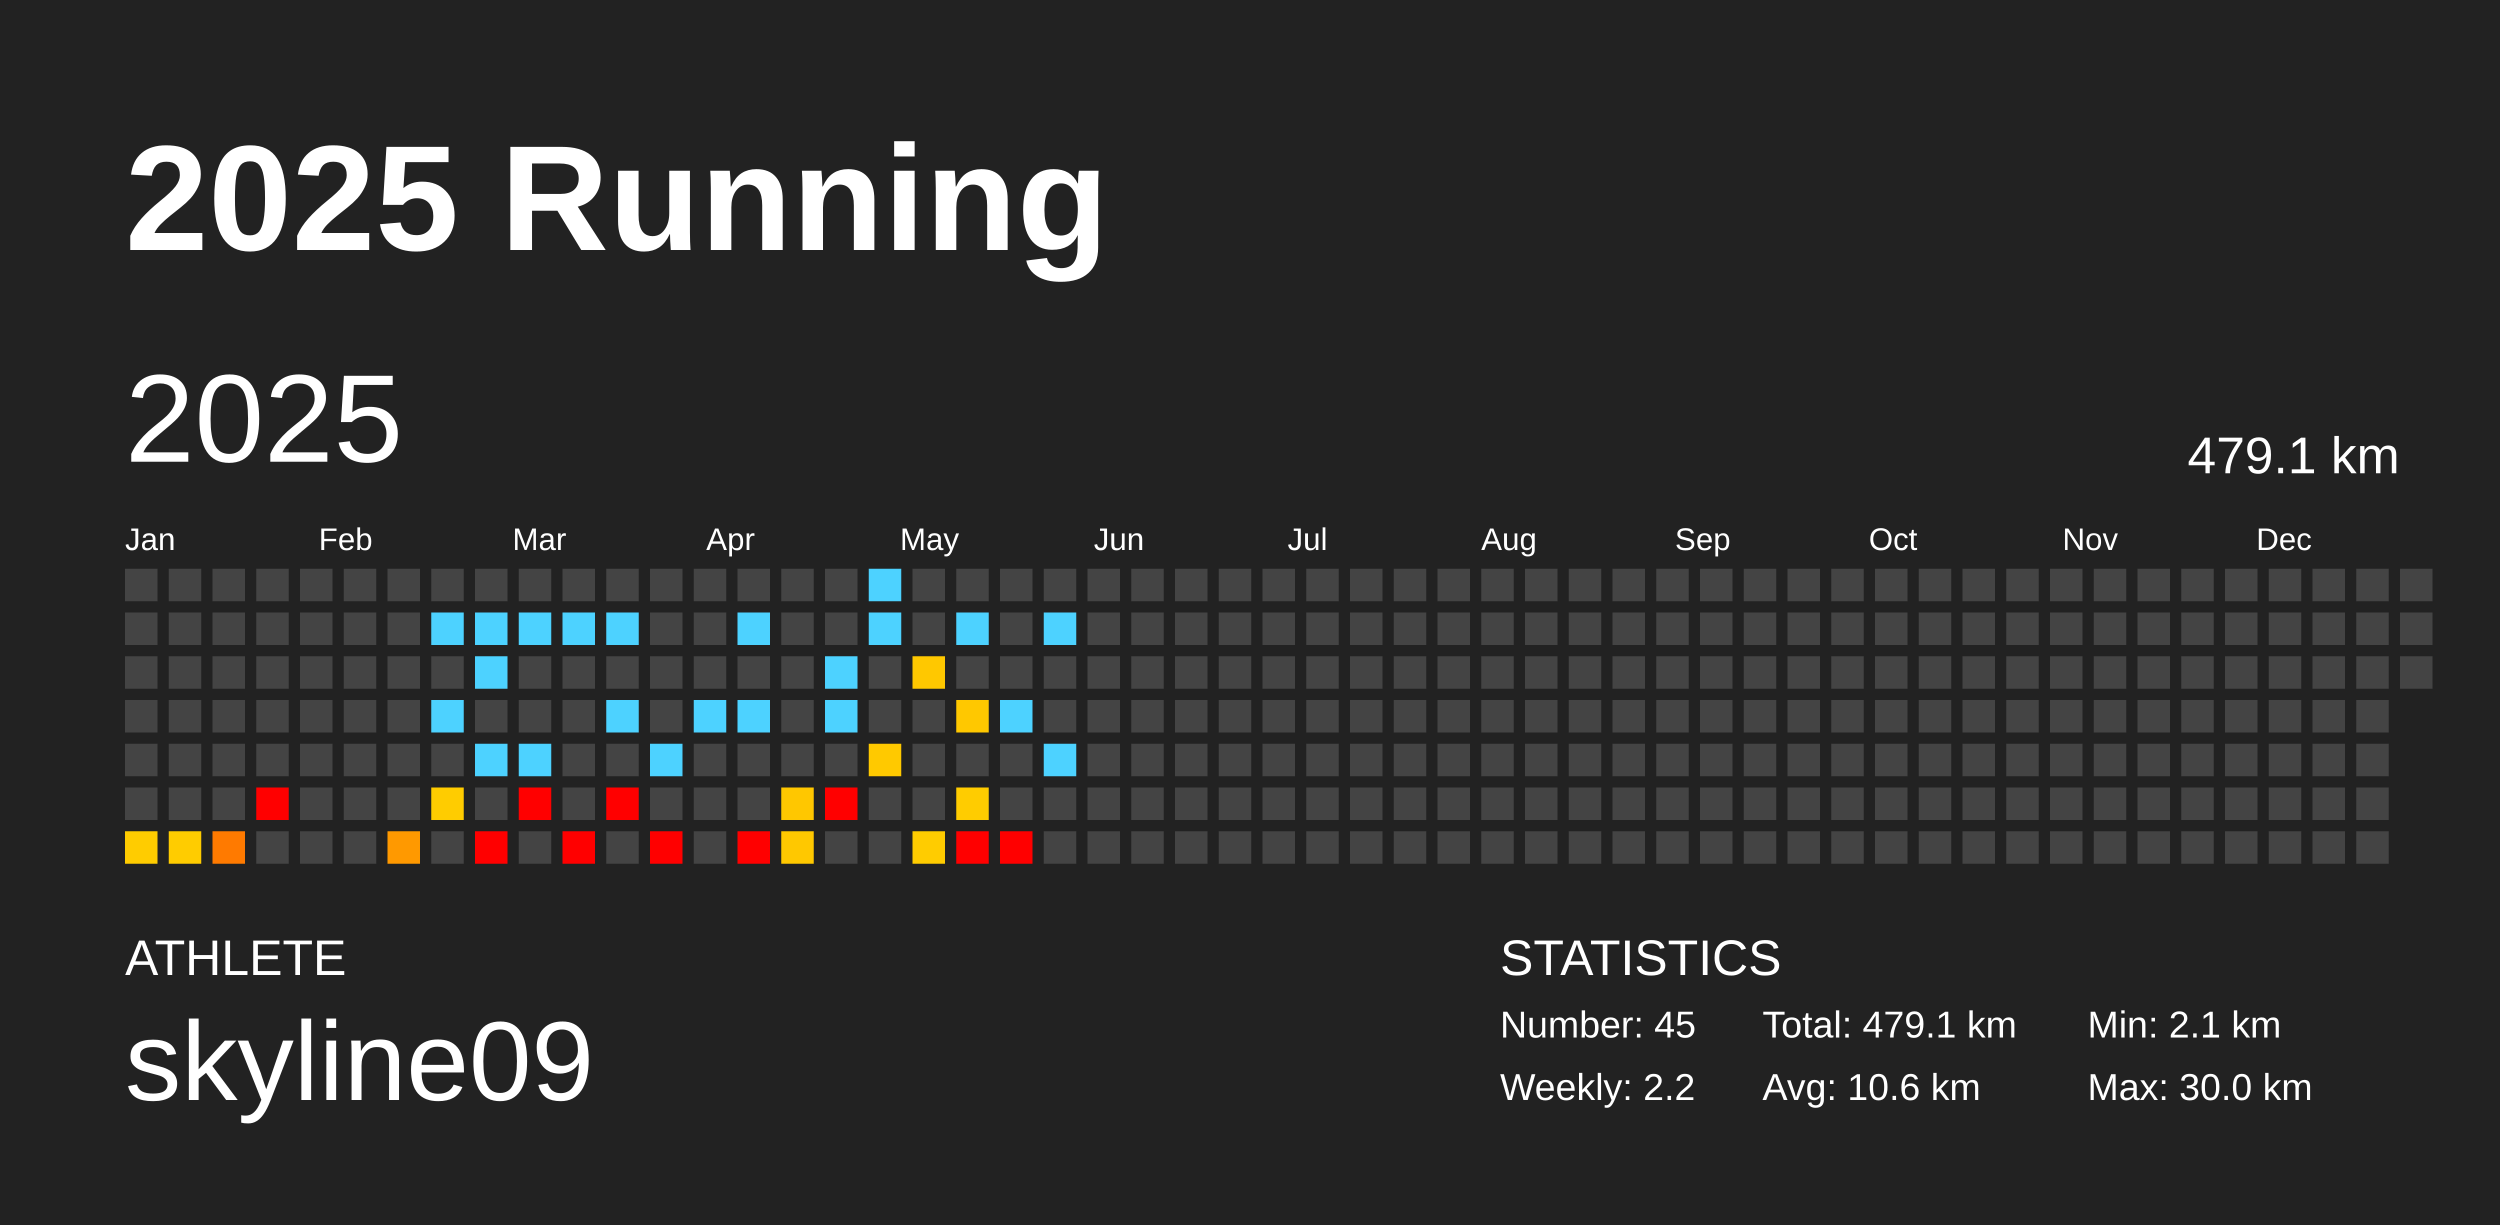
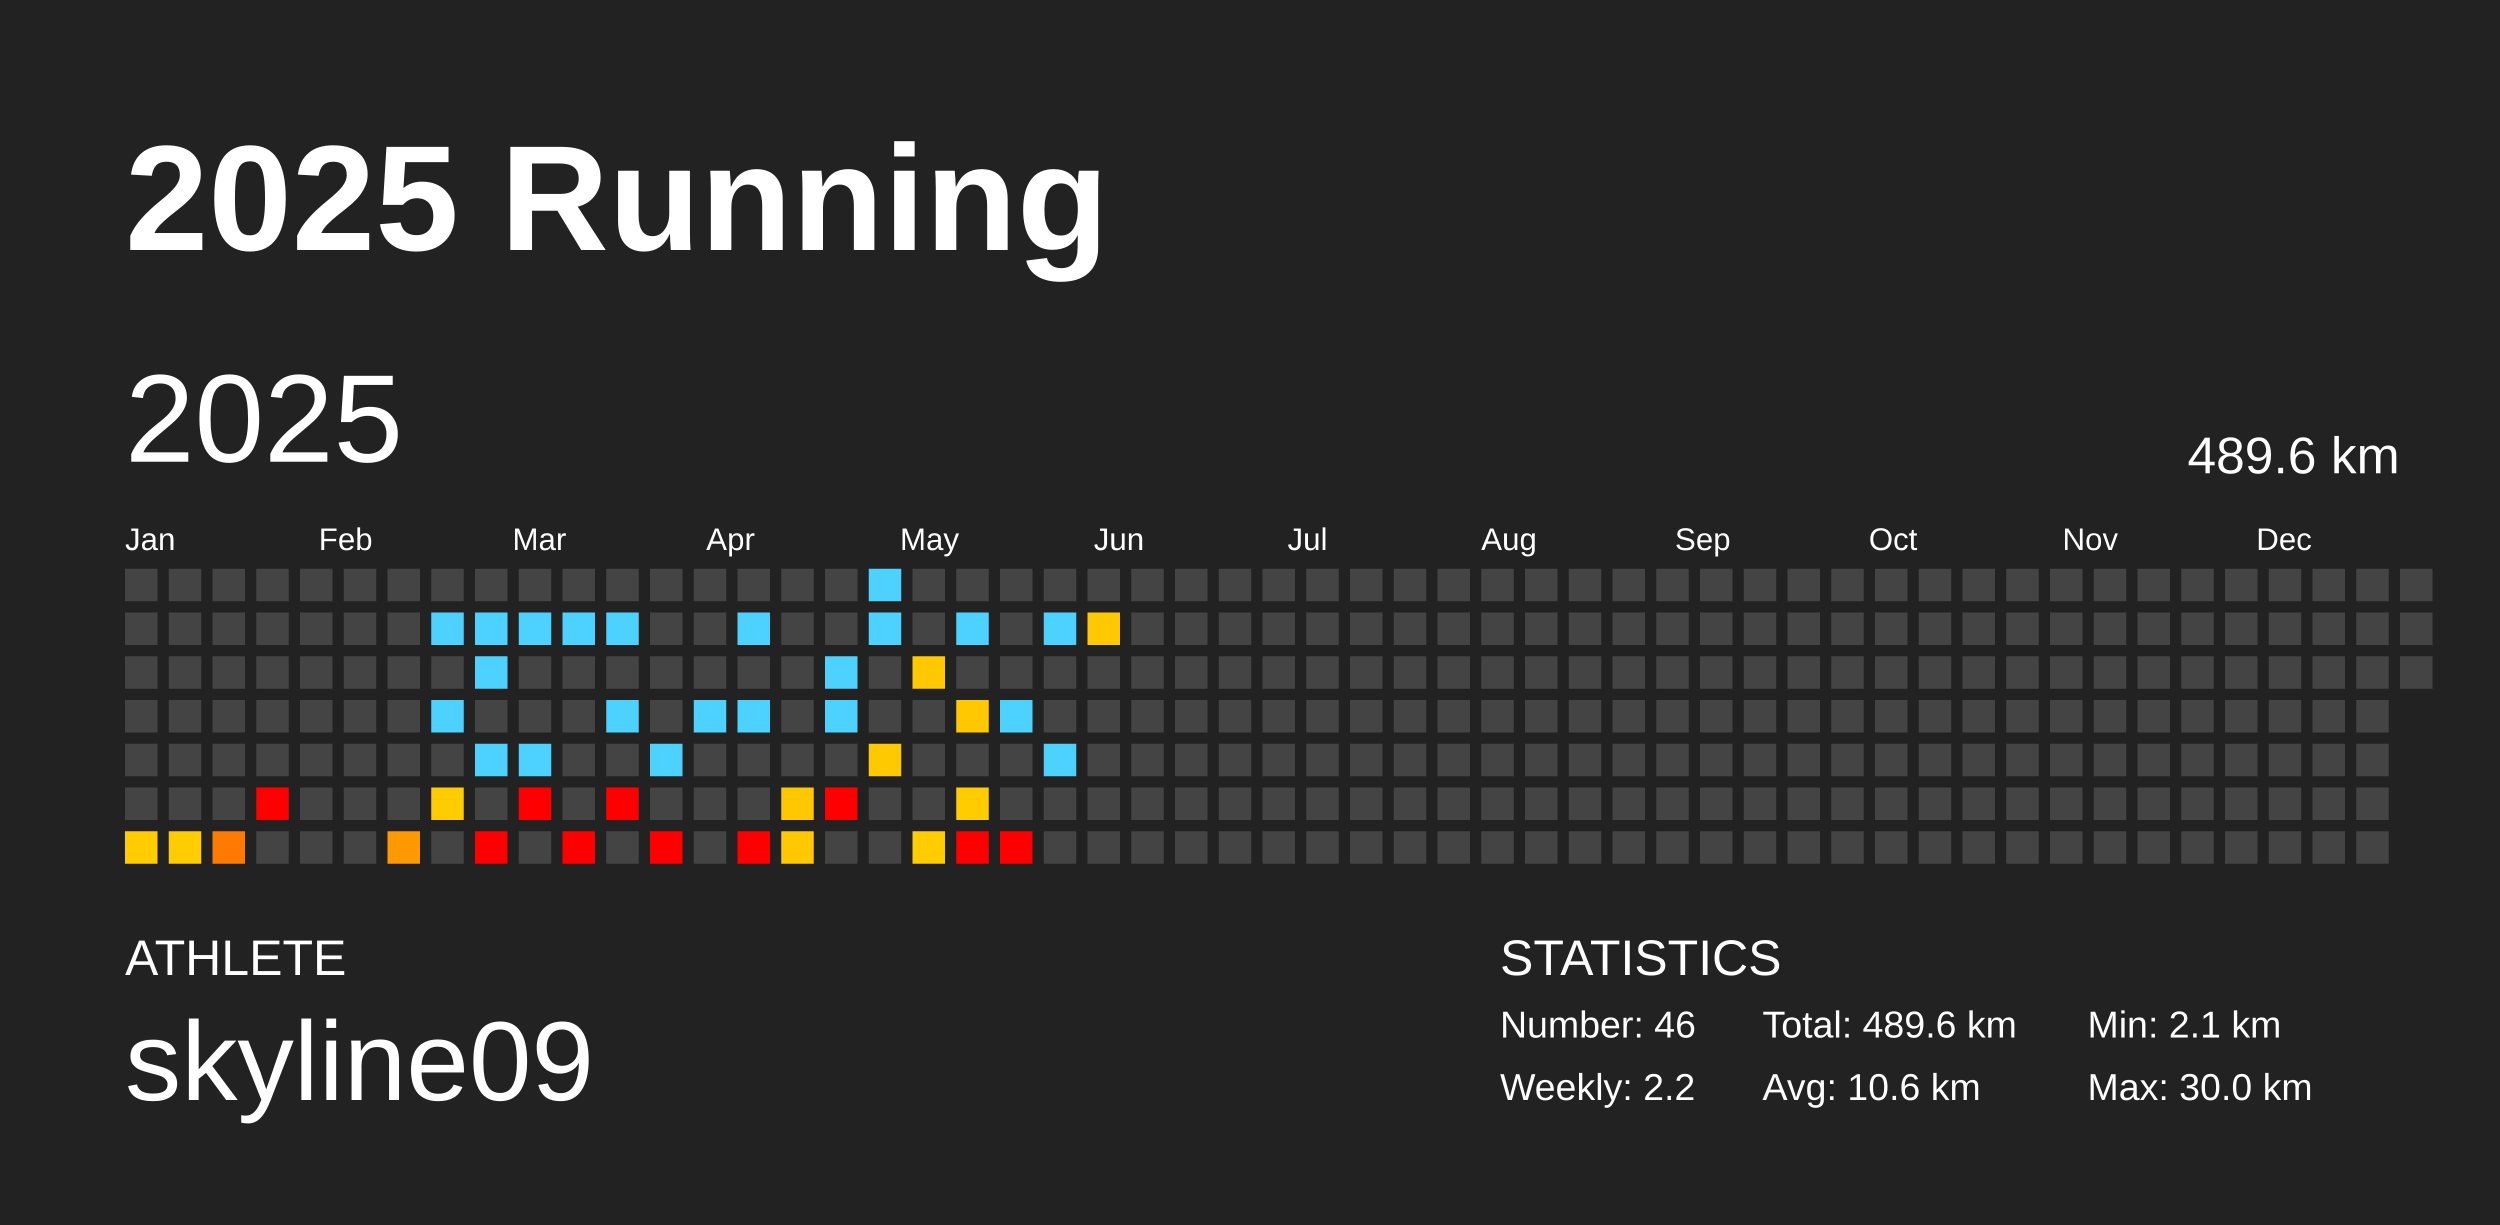
<svg xmlns="http://www.w3.org/2000/svg" baseProfile="full" height="98mm" version="1.1" viewBox="0,0,200,98" width="200mm">
  <defs />
  <rect fill="#222222" height="98" width="200" x="0" y="0" />
  <text fill="#FFFFFF" style="font-size:12px; font-family:Arial; font-weight:bold;" x="10" y="20">2025 Running</text>
  <text fill="#FFFFFF" style="font-size:4px; font-family:Arial" x="10" y="78">ATHLETE</text>
  <text fill="#FFFFFF" style="font-size:9px; font-family:Arial" x="10" y="88">skyline09</text>
  <text fill="#FFFFFF" style="font-size:4px; font-family:Arial" x="120" y="78">STATISTICS</text>
-   <text fill="#FFFFFF" style="font-size:3px; font-family:Arial" x="120" y="83">Number: 45</text>
+   <text fill="#FFFFFF" style="font-size:3px; font-family:Arial" x="120" y="83">Number: 46</text>
  <text fill="#FFFFFF" style="font-size:3px; font-family:Arial" x="120" y="88">Weekly: 2.2</text>
-   <text fill="#FFFFFF" style="font-size:3px; font-family:Arial" x="141" y="83">Total: 479.1 km</text>
+   <text fill="#FFFFFF" style="font-size:3px; font-family:Arial" x="141" y="83">Total: 489.6 km</text>
  <text fill="#FFFFFF" style="font-size:3px; font-family:Arial" x="141" y="88">Avg: 10.6 km</text>
  <text fill="#FFFFFF" style="font-size:3px; font-family:Arial" x="167" y="83">Min: 2.1 km</text>
  <text fill="#FFFFFF" style="font-size:3px; font-family:Arial" x="167" y="88">Max: 30.0 km</text>
  <text dominant-baseline="hanging" fill="#FFFFFF" style="font-size:10.0px; font-family:Arial;" x="10" y="30">2025</text>
-   <text dominant-baseline="hanging" fill="#FFFFFF" style="font-size:4.125px; font-family:Arial;" x="175" y="35">479.1 km</text>
+   <text dominant-baseline="hanging" fill="#FFFFFF" style="font-size:4.125px; font-family:Arial;" x="175" y="35">489.6 km</text>
  <text fill="#FFFFFF" style="font-size:2.5px; font-family:Arial" x="10.0" y="44">Jan</text>
  <text fill="#FFFFFF" style="font-size:2.5px; font-family:Arial" x="25.5" y="44">Feb</text>
  <text fill="#FFFFFF" style="font-size:2.5px; font-family:Arial" x="41.0" y="44">Mar</text>
  <text fill="#FFFFFF" style="font-size:2.5px; font-family:Arial" x="56.5" y="44">Apr</text>
  <text fill="#FFFFFF" style="font-size:2.5px; font-family:Arial" x="72.0" y="44">May</text>
  <text fill="#FFFFFF" style="font-size:2.5px; font-family:Arial" x="87.5" y="44">Jun</text>
  <text fill="#FFFFFF" style="font-size:2.5px; font-family:Arial" x="103.0" y="44">Jul</text>
  <text fill="#FFFFFF" style="font-size:2.5px; font-family:Arial" x="118.5" y="44">Aug</text>
  <text fill="#FFFFFF" style="font-size:2.5px; font-family:Arial" x="134.0" y="44">Sep</text>
  <text fill="#FFFFFF" style="font-size:2.5px; font-family:Arial" x="149.5" y="44">Oct</text>
  <text fill="#FFFFFF" style="font-size:2.5px; font-family:Arial" x="165.0" y="44">Nov</text>
  <text fill="#FFFFFF" style="font-size:2.5px; font-family:Arial" x="180.5" y="44">Dec</text>
  <rect fill="#444444" height="2.6" width="2.6" x="10.0" y="45.5" />
  <rect fill="#444444" height="2.6" width="2.6" x="10.0" y="49.0" />
  <rect fill="#444444" height="2.6" width="2.6" x="10.0" y="52.5" />
  <rect fill="#444444" height="2.6" width="2.6" x="10.0" y="56.0" />
  <rect fill="#444444" height="2.6" width="2.6" x="10.0" y="59.5" />
  <rect fill="#444444" height="2.6" width="2.6" x="10.0" y="63.0" />
  <rect fill="#ffcc00" height="2.6" width="2.6" x="10.0" y="66.5" />
  <rect fill="#444444" height="2.6" width="2.6" x="13.5" y="45.5" />
  <rect fill="#444444" height="2.6" width="2.6" x="13.5" y="49.0" />
  <rect fill="#444444" height="2.6" width="2.6" x="13.5" y="52.5" />
  <rect fill="#444444" height="2.6" width="2.6" x="13.5" y="56.0" />
  <rect fill="#444444" height="2.6" width="2.6" x="13.5" y="59.5" />
  <rect fill="#444444" height="2.6" width="2.6" x="13.5" y="63.0" />
  <rect fill="#ffcc00" height="2.6" width="2.6" x="13.5" y="66.5" />
  <rect fill="#444444" height="2.6" width="2.6" x="17.0" y="45.5" />
  <rect fill="#444444" height="2.6" width="2.6" x="17.0" y="49.0" />
  <rect fill="#444444" height="2.6" width="2.6" x="17.0" y="52.5" />
  <rect fill="#444444" height="2.6" width="2.6" x="17.0" y="56.0" />
  <rect fill="#444444" height="2.6" width="2.6" x="17.0" y="59.5" />
  <rect fill="#444444" height="2.6" width="2.6" x="17.0" y="63.0" />
  <rect fill="#ff7a00" height="2.6" width="2.6" x="17.0" y="66.5" />
  <rect fill="#444444" height="2.6" width="2.6" x="20.5" y="45.5" />
  <rect fill="#444444" height="2.6" width="2.6" x="20.5" y="49.0" />
  <rect fill="#444444" height="2.6" width="2.6" x="20.5" y="52.5" />
  <rect fill="#444444" height="2.6" width="2.6" x="20.5" y="56.0" />
  <rect fill="#444444" height="2.6" width="2.6" x="20.5" y="59.5" />
  <rect fill="red" height="2.6" width="2.6" x="20.5" y="63.0" />
  <rect fill="#444444" height="2.6" width="2.6" x="20.5" y="66.5" />
  <rect fill="#444444" height="2.6" width="2.6" x="24.0" y="45.5" />
  <rect fill="#444444" height="2.6" width="2.6" x="24.0" y="49.0" />
  <rect fill="#444444" height="2.6" width="2.6" x="24.0" y="52.5" />
  <rect fill="#444444" height="2.6" width="2.6" x="24.0" y="56.0" />
  <rect fill="#444444" height="2.6" width="2.6" x="24.0" y="59.5" />
  <rect fill="#444444" height="2.6" width="2.6" x="24.0" y="63.0" />
  <rect fill="#444444" height="2.6" width="2.6" x="24.0" y="66.5" />
  <rect fill="#444444" height="2.6" width="2.6" x="27.5" y="45.5" />
  <rect fill="#444444" height="2.6" width="2.6" x="27.5" y="49.0" />
  <rect fill="#444444" height="2.6" width="2.6" x="27.5" y="52.5" />
  <rect fill="#444444" height="2.6" width="2.6" x="27.5" y="56.0" />
  <rect fill="#444444" height="2.6" width="2.6" x="27.5" y="59.5" />
  <rect fill="#444444" height="2.6" width="2.6" x="27.5" y="63.0" />
  <rect fill="#444444" height="2.6" width="2.6" x="27.5" y="66.5" />
  <rect fill="#444444" height="2.6" width="2.6" x="31.0" y="45.5" />
  <rect fill="#444444" height="2.6" width="2.6" x="31.0" y="49.0" />
  <rect fill="#444444" height="2.6" width="2.6" x="31.0" y="52.5" />
  <rect fill="#444444" height="2.6" width="2.6" x="31.0" y="56.0" />
  <rect fill="#444444" height="2.6" width="2.6" x="31.0" y="59.5" />
  <rect fill="#444444" height="2.6" width="2.6" x="31.0" y="63.0" />
  <rect fill="#ff9900" height="2.6" width="2.6" x="31.0" y="66.5" />
  <rect fill="#444444" height="2.6" width="2.6" x="34.5" y="45.5" />
  <rect fill="#4dd2ff" height="2.6" width="2.6" x="34.5" y="49.0" />
  <rect fill="#444444" height="2.6" width="2.6" x="34.5" y="52.5" />
  <rect fill="#4dd2ff" height="2.6" width="2.6" x="34.5" y="56.0" />
  <rect fill="#444444" height="2.6" width="2.6" x="34.5" y="59.5" />
  <rect fill="#ffcc00" height="2.6" width="2.6" x="34.5" y="63.0" />
  <rect fill="#444444" height="2.6" width="2.6" x="34.5" y="66.5" />
  <rect fill="#444444" height="2.6" width="2.6" x="38.0" y="45.5" />
  <rect fill="#4dd2ff" height="2.6" width="2.6" x="38.0" y="49.0" />
  <rect fill="#4dd2ff" height="2.6" width="2.6" x="38.0" y="52.5" />
  <rect fill="#444444" height="2.6" width="2.6" x="38.0" y="56.0" />
  <rect fill="#4dd2ff" height="2.6" width="2.6" x="38.0" y="59.5" />
  <rect fill="#444444" height="2.6" width="2.6" x="38.0" y="63.0" />
  <rect fill="red" height="2.6" width="2.6" x="38.0" y="66.5" />
  <rect fill="#444444" height="2.6" width="2.6" x="41.5" y="45.5" />
  <rect fill="#4dd2ff" height="2.6" width="2.6" x="41.5" y="49.0" />
  <rect fill="#444444" height="2.6" width="2.6" x="41.5" y="52.5" />
  <rect fill="#444444" height="2.6" width="2.6" x="41.5" y="56.0" />
  <rect fill="#4dd2ff" height="2.6" width="2.6" x="41.5" y="59.5" />
  <rect fill="red" height="2.6" width="2.6" x="41.5" y="63.0" />
  <rect fill="#444444" height="2.6" width="2.6" x="41.5" y="66.5" />
  <rect fill="#444444" height="2.6" width="2.6" x="45.0" y="45.5" />
  <rect fill="#4dd2ff" height="2.6" width="2.6" x="45.0" y="49.0" />
  <rect fill="#444444" height="2.6" width="2.6" x="45.0" y="52.5" />
  <rect fill="#444444" height="2.6" width="2.6" x="45.0" y="56.0" />
  <rect fill="#444444" height="2.6" width="2.6" x="45.0" y="59.5" />
  <rect fill="#444444" height="2.6" width="2.6" x="45.0" y="63.0" />
  <rect fill="red" height="2.6" width="2.6" x="45.0" y="66.5" />
  <rect fill="#444444" height="2.6" width="2.6" x="48.5" y="45.5" />
  <rect fill="#4dd2ff" height="2.6" width="2.6" x="48.5" y="49.0" />
  <rect fill="#444444" height="2.6" width="2.6" x="48.5" y="52.5" />
  <rect fill="#4dd2ff" height="2.6" width="2.6" x="48.5" y="56.0" />
  <rect fill="#444444" height="2.6" width="2.6" x="48.5" y="59.5" />
  <rect fill="red" height="2.6" width="2.6" x="48.5" y="63.0" />
  <rect fill="#444444" height="2.6" width="2.6" x="48.5" y="66.5" />
  <rect fill="#444444" height="2.6" width="2.6" x="52.0" y="45.5" />
  <rect fill="#444444" height="2.6" width="2.6" x="52.0" y="49.0" />
  <rect fill="#444444" height="2.6" width="2.6" x="52.0" y="52.5" />
  <rect fill="#444444" height="2.6" width="2.6" x="52.0" y="56.0" />
  <rect fill="#4dd2ff" height="2.6" width="2.6" x="52.0" y="59.5" />
  <rect fill="#444444" height="2.6" width="2.6" x="52.0" y="63.0" />
  <rect fill="red" height="2.6" width="2.6" x="52.0" y="66.5" />
  <rect fill="#444444" height="2.6" width="2.6" x="55.5" y="45.5" />
  <rect fill="#444444" height="2.6" width="2.6" x="55.5" y="49.0" />
  <rect fill="#444444" height="2.6" width="2.6" x="55.5" y="52.5" />
  <rect fill="#4dd2ff" height="2.6" width="2.6" x="55.5" y="56.0" />
  <rect fill="#444444" height="2.6" width="2.6" x="55.5" y="59.5" />
  <rect fill="#444444" height="2.6" width="2.6" x="55.5" y="63.0" />
  <rect fill="#444444" height="2.6" width="2.6" x="55.5" y="66.5" />
  <rect fill="#444444" height="2.6" width="2.6" x="59.0" y="45.5" />
  <rect fill="#4dd2ff" height="2.6" width="2.6" x="59.0" y="49.0" />
  <rect fill="#444444" height="2.6" width="2.6" x="59.0" y="52.5" />
  <rect fill="#4dd2ff" height="2.6" width="2.6" x="59.0" y="56.0" />
  <rect fill="#444444" height="2.6" width="2.6" x="59.0" y="59.5" />
  <rect fill="#444444" height="2.6" width="2.6" x="59.0" y="63.0" />
  <rect fill="red" height="2.6" width="2.6" x="59.0" y="66.5" />
  <rect fill="#444444" height="2.6" width="2.6" x="62.5" y="45.5" />
  <rect fill="#444444" height="2.6" width="2.6" x="62.5" y="49.0" />
  <rect fill="#444444" height="2.6" width="2.6" x="62.5" y="52.5" />
  <rect fill="#444444" height="2.6" width="2.6" x="62.5" y="56.0" />
  <rect fill="#444444" height="2.6" width="2.6" x="62.5" y="59.5" />
  <rect fill="#ffc700" height="2.6" width="2.6" x="62.5" y="63.0" />
  <rect fill="#ffc800" height="2.6" width="2.6" x="62.5" y="66.5" />
  <rect fill="#444444" height="2.6" width="2.6" x="66.0" y="45.5" />
  <rect fill="#444444" height="2.6" width="2.6" x="66.0" y="49.0" />
  <rect fill="#4dd2ff" height="2.6" width="2.6" x="66.0" y="52.5" />
  <rect fill="#4dd2ff" height="2.6" width="2.6" x="66.0" y="56.0" />
  <rect fill="#444444" height="2.6" width="2.6" x="66.0" y="59.5" />
  <rect fill="red" height="2.6" width="2.6" x="66.0" y="63.0" />
  <rect fill="#444444" height="2.6" width="2.6" x="66.0" y="66.5" />
  <rect fill="#4dd2ff" height="2.6" width="2.6" x="69.5" y="45.5" />
  <rect fill="#4dd2ff" height="2.6" width="2.6" x="69.5" y="49.0" />
  <rect fill="#444444" height="2.6" width="2.6" x="69.5" y="52.5" />
  <rect fill="#444444" height="2.6" width="2.6" x="69.5" y="56.0" />
  <rect fill="#ffc900" height="2.6" width="2.6" x="69.5" y="59.5" />
  <rect fill="#444444" height="2.6" width="2.6" x="69.5" y="63.0" />
  <rect fill="#444444" height="2.6" width="2.6" x="69.5" y="66.5" />
  <rect fill="#444444" height="2.6" width="2.6" x="73.0" y="45.5" />
  <rect fill="#444444" height="2.6" width="2.6" x="73.0" y="49.0" />
  <rect fill="#ffc800" height="2.6" width="2.6" x="73.0" y="52.5" />
  <rect fill="#444444" height="2.6" width="2.6" x="73.0" y="56.0" />
  <rect fill="#444444" height="2.6" width="2.6" x="73.0" y="59.5" />
  <rect fill="#444444" height="2.6" width="2.6" x="73.0" y="63.0" />
  <rect fill="#ffcc00" height="2.6" width="2.6" x="73.0" y="66.5" />
  <rect fill="#444444" height="2.6" width="2.6" x="76.5" y="45.5" />
  <rect fill="#4dd2ff" height="2.6" width="2.6" x="76.5" y="49.0" />
  <rect fill="#444444" height="2.6" width="2.6" x="76.5" y="52.5" />
  <rect fill="#ffc800" height="2.6" width="2.6" x="76.5" y="56.0" />
  <rect fill="#444444" height="2.6" width="2.6" x="76.5" y="59.5" />
  <rect fill="#ffcc00" height="2.6" width="2.6" x="76.5" y="63.0" />
  <rect fill="red" height="2.6" width="2.6" x="76.5" y="66.5" />
  <rect fill="#444444" height="2.6" width="2.6" x="80.0" y="45.5" />
  <rect fill="#444444" height="2.6" width="2.6" x="80.0" y="49.0" />
  <rect fill="#444444" height="2.6" width="2.6" x="80.0" y="52.5" />
  <rect fill="#4dd2ff" height="2.6" width="2.6" x="80.0" y="56.0" />
  <rect fill="#444444" height="2.6" width="2.6" x="80.0" y="59.5" />
  <rect fill="#444444" height="2.6" width="2.6" x="80.0" y="63.0" />
  <rect fill="red" height="2.6" width="2.6" x="80.0" y="66.5" />
  <rect fill="#444444" height="2.6" width="2.6" x="83.5" y="45.5" />
  <rect fill="#4dd2ff" height="2.6" width="2.6" x="83.5" y="49.0" />
  <rect fill="#444444" height="2.6" width="2.6" x="83.5" y="52.5" />
  <rect fill="#444444" height="2.6" width="2.6" x="83.5" y="56.0" />
  <rect fill="#4dd2ff" height="2.6" width="2.6" x="83.5" y="59.5" />
  <rect fill="#444444" height="2.6" width="2.6" x="83.5" y="63.0" />
  <rect fill="#444444" height="2.6" width="2.6" x="83.5" y="66.5" />
  <rect fill="#444444" height="2.6" width="2.6" x="87.0" y="45.5" />
-   <rect fill="#444444" height="2.6" width="2.6" x="87.0" y="49.0" />
+   <rect fill="#ffc800" height="2.6" width="2.6" x="87.0" y="49.0" />
  <rect fill="#444444" height="2.6" width="2.6" x="87.0" y="52.5" />
  <rect fill="#444444" height="2.6" width="2.6" x="87.0" y="56.0" />
  <rect fill="#444444" height="2.6" width="2.6" x="87.0" y="59.5" />
  <rect fill="#444444" height="2.6" width="2.6" x="87.0" y="63.0" />
  <rect fill="#444444" height="2.6" width="2.6" x="87.0" y="66.5" />
  <rect fill="#444444" height="2.6" width="2.6" x="90.5" y="45.5" />
  <rect fill="#444444" height="2.6" width="2.6" x="90.5" y="49.0" />
  <rect fill="#444444" height="2.6" width="2.6" x="90.5" y="52.5" />
  <rect fill="#444444" height="2.6" width="2.6" x="90.5" y="56.0" />
  <rect fill="#444444" height="2.6" width="2.6" x="90.5" y="59.5" />
  <rect fill="#444444" height="2.6" width="2.6" x="90.5" y="63.0" />
  <rect fill="#444444" height="2.6" width="2.6" x="90.5" y="66.5" />
  <rect fill="#444444" height="2.6" width="2.6" x="94.0" y="45.5" />
  <rect fill="#444444" height="2.6" width="2.6" x="94.0" y="49.0" />
  <rect fill="#444444" height="2.6" width="2.6" x="94.0" y="52.5" />
  <rect fill="#444444" height="2.6" width="2.6" x="94.0" y="56.0" />
  <rect fill="#444444" height="2.6" width="2.6" x="94.0" y="59.5" />
  <rect fill="#444444" height="2.6" width="2.6" x="94.0" y="63.0" />
  <rect fill="#444444" height="2.6" width="2.6" x="94.0" y="66.5" />
  <rect fill="#444444" height="2.6" width="2.6" x="97.5" y="45.5" />
  <rect fill="#444444" height="2.6" width="2.6" x="97.5" y="49.0" />
  <rect fill="#444444" height="2.6" width="2.6" x="97.5" y="52.5" />
  <rect fill="#444444" height="2.6" width="2.6" x="97.5" y="56.0" />
  <rect fill="#444444" height="2.6" width="2.6" x="97.5" y="59.5" />
  <rect fill="#444444" height="2.6" width="2.6" x="97.5" y="63.0" />
  <rect fill="#444444" height="2.6" width="2.6" x="97.5" y="66.5" />
  <rect fill="#444444" height="2.6" width="2.6" x="101.0" y="45.5" />
  <rect fill="#444444" height="2.6" width="2.6" x="101.0" y="49.0" />
  <rect fill="#444444" height="2.6" width="2.6" x="101.0" y="52.5" />
  <rect fill="#444444" height="2.6" width="2.6" x="101.0" y="56.0" />
  <rect fill="#444444" height="2.6" width="2.6" x="101.0" y="59.5" />
  <rect fill="#444444" height="2.6" width="2.6" x="101.0" y="63.0" />
  <rect fill="#444444" height="2.6" width="2.6" x="101.0" y="66.5" />
  <rect fill="#444444" height="2.6" width="2.6" x="104.5" y="45.5" />
  <rect fill="#444444" height="2.6" width="2.6" x="104.5" y="49.0" />
  <rect fill="#444444" height="2.6" width="2.6" x="104.5" y="52.5" />
  <rect fill="#444444" height="2.6" width="2.6" x="104.5" y="56.0" />
  <rect fill="#444444" height="2.6" width="2.6" x="104.5" y="59.5" />
  <rect fill="#444444" height="2.6" width="2.6" x="104.5" y="63.0" />
  <rect fill="#444444" height="2.6" width="2.6" x="104.5" y="66.5" />
  <rect fill="#444444" height="2.6" width="2.6" x="108.0" y="45.5" />
  <rect fill="#444444" height="2.6" width="2.6" x="108.0" y="49.0" />
  <rect fill="#444444" height="2.6" width="2.6" x="108.0" y="52.5" />
  <rect fill="#444444" height="2.6" width="2.6" x="108.0" y="56.0" />
  <rect fill="#444444" height="2.6" width="2.6" x="108.0" y="59.5" />
  <rect fill="#444444" height="2.6" width="2.6" x="108.0" y="63.0" />
  <rect fill="#444444" height="2.6" width="2.6" x="108.0" y="66.5" />
  <rect fill="#444444" height="2.6" width="2.6" x="111.5" y="45.5" />
  <rect fill="#444444" height="2.6" width="2.6" x="111.5" y="49.0" />
  <rect fill="#444444" height="2.6" width="2.6" x="111.5" y="52.5" />
  <rect fill="#444444" height="2.6" width="2.6" x="111.5" y="56.0" />
  <rect fill="#444444" height="2.6" width="2.6" x="111.5" y="59.5" />
  <rect fill="#444444" height="2.6" width="2.6" x="111.5" y="63.0" />
  <rect fill="#444444" height="2.6" width="2.6" x="111.5" y="66.5" />
  <rect fill="#444444" height="2.6" width="2.6" x="115.0" y="45.5" />
  <rect fill="#444444" height="2.6" width="2.6" x="115.0" y="49.0" />
  <rect fill="#444444" height="2.6" width="2.6" x="115.0" y="52.5" />
  <rect fill="#444444" height="2.6" width="2.6" x="115.0" y="56.0" />
  <rect fill="#444444" height="2.6" width="2.6" x="115.0" y="59.5" />
  <rect fill="#444444" height="2.6" width="2.6" x="115.0" y="63.0" />
  <rect fill="#444444" height="2.6" width="2.6" x="115.0" y="66.5" />
  <rect fill="#444444" height="2.6" width="2.6" x="118.5" y="45.5" />
  <rect fill="#444444" height="2.6" width="2.6" x="118.5" y="49.0" />
  <rect fill="#444444" height="2.6" width="2.6" x="118.5" y="52.5" />
  <rect fill="#444444" height="2.6" width="2.6" x="118.5" y="56.0" />
  <rect fill="#444444" height="2.6" width="2.6" x="118.5" y="59.5" />
  <rect fill="#444444" height="2.6" width="2.6" x="118.5" y="63.0" />
  <rect fill="#444444" height="2.6" width="2.6" x="118.5" y="66.5" />
  <rect fill="#444444" height="2.6" width="2.6" x="122.0" y="45.5" />
  <rect fill="#444444" height="2.6" width="2.6" x="122.0" y="49.0" />
  <rect fill="#444444" height="2.6" width="2.6" x="122.0" y="52.5" />
  <rect fill="#444444" height="2.6" width="2.6" x="122.0" y="56.0" />
  <rect fill="#444444" height="2.6" width="2.6" x="122.0" y="59.5" />
  <rect fill="#444444" height="2.6" width="2.6" x="122.0" y="63.0" />
  <rect fill="#444444" height="2.6" width="2.6" x="122.0" y="66.5" />
  <rect fill="#444444" height="2.6" width="2.6" x="125.5" y="45.5" />
  <rect fill="#444444" height="2.6" width="2.6" x="125.5" y="49.0" />
  <rect fill="#444444" height="2.6" width="2.6" x="125.5" y="52.5" />
  <rect fill="#444444" height="2.6" width="2.6" x="125.5" y="56.0" />
  <rect fill="#444444" height="2.6" width="2.6" x="125.5" y="59.5" />
  <rect fill="#444444" height="2.6" width="2.6" x="125.5" y="63.0" />
  <rect fill="#444444" height="2.6" width="2.6" x="125.5" y="66.5" />
  <rect fill="#444444" height="2.6" width="2.6" x="129.0" y="45.5" />
  <rect fill="#444444" height="2.6" width="2.6" x="129.0" y="49.0" />
  <rect fill="#444444" height="2.6" width="2.6" x="129.0" y="52.5" />
  <rect fill="#444444" height="2.6" width="2.6" x="129.0" y="56.0" />
  <rect fill="#444444" height="2.6" width="2.6" x="129.0" y="59.5" />
  <rect fill="#444444" height="2.6" width="2.6" x="129.0" y="63.0" />
  <rect fill="#444444" height="2.6" width="2.6" x="129.0" y="66.5" />
  <rect fill="#444444" height="2.6" width="2.6" x="132.5" y="45.5" />
  <rect fill="#444444" height="2.6" width="2.6" x="132.5" y="49.0" />
  <rect fill="#444444" height="2.6" width="2.6" x="132.5" y="52.5" />
  <rect fill="#444444" height="2.6" width="2.6" x="132.5" y="56.0" />
  <rect fill="#444444" height="2.6" width="2.6" x="132.5" y="59.5" />
  <rect fill="#444444" height="2.6" width="2.6" x="132.5" y="63.0" />
  <rect fill="#444444" height="2.6" width="2.6" x="132.5" y="66.5" />
  <rect fill="#444444" height="2.6" width="2.6" x="136.0" y="45.5" />
  <rect fill="#444444" height="2.6" width="2.6" x="136.0" y="49.0" />
  <rect fill="#444444" height="2.6" width="2.6" x="136.0" y="52.5" />
  <rect fill="#444444" height="2.6" width="2.6" x="136.0" y="56.0" />
  <rect fill="#444444" height="2.6" width="2.6" x="136.0" y="59.5" />
  <rect fill="#444444" height="2.6" width="2.6" x="136.0" y="63.0" />
  <rect fill="#444444" height="2.6" width="2.6" x="136.0" y="66.5" />
  <rect fill="#444444" height="2.6" width="2.6" x="139.5" y="45.5" />
  <rect fill="#444444" height="2.6" width="2.6" x="139.5" y="49.0" />
  <rect fill="#444444" height="2.6" width="2.6" x="139.5" y="52.5" />
  <rect fill="#444444" height="2.6" width="2.6" x="139.5" y="56.0" />
  <rect fill="#444444" height="2.6" width="2.6" x="139.5" y="59.5" />
  <rect fill="#444444" height="2.6" width="2.6" x="139.5" y="63.0" />
  <rect fill="#444444" height="2.6" width="2.6" x="139.5" y="66.5" />
  <rect fill="#444444" height="2.6" width="2.6" x="143.0" y="45.5" />
  <rect fill="#444444" height="2.6" width="2.6" x="143.0" y="49.0" />
  <rect fill="#444444" height="2.6" width="2.6" x="143.0" y="52.5" />
  <rect fill="#444444" height="2.6" width="2.6" x="143.0" y="56.0" />
  <rect fill="#444444" height="2.6" width="2.6" x="143.0" y="59.5" />
  <rect fill="#444444" height="2.6" width="2.6" x="143.0" y="63.0" />
  <rect fill="#444444" height="2.6" width="2.6" x="143.0" y="66.5" />
  <rect fill="#444444" height="2.6" width="2.6" x="146.5" y="45.5" />
  <rect fill="#444444" height="2.6" width="2.6" x="146.5" y="49.0" />
  <rect fill="#444444" height="2.6" width="2.6" x="146.5" y="52.5" />
  <rect fill="#444444" height="2.6" width="2.6" x="146.5" y="56.0" />
  <rect fill="#444444" height="2.6" width="2.6" x="146.5" y="59.5" />
  <rect fill="#444444" height="2.6" width="2.6" x="146.5" y="63.0" />
  <rect fill="#444444" height="2.6" width="2.6" x="146.5" y="66.5" />
  <rect fill="#444444" height="2.6" width="2.6" x="150.0" y="45.5" />
  <rect fill="#444444" height="2.6" width="2.6" x="150.0" y="49.0" />
  <rect fill="#444444" height="2.6" width="2.6" x="150.0" y="52.5" />
  <rect fill="#444444" height="2.6" width="2.6" x="150.0" y="56.0" />
  <rect fill="#444444" height="2.6" width="2.6" x="150.0" y="59.5" />
  <rect fill="#444444" height="2.6" width="2.6" x="150.0" y="63.0" />
  <rect fill="#444444" height="2.6" width="2.6" x="150.0" y="66.5" />
  <rect fill="#444444" height="2.6" width="2.6" x="153.5" y="45.5" />
  <rect fill="#444444" height="2.6" width="2.6" x="153.5" y="49.0" />
  <rect fill="#444444" height="2.6" width="2.6" x="153.5" y="52.5" />
  <rect fill="#444444" height="2.6" width="2.6" x="153.5" y="56.0" />
  <rect fill="#444444" height="2.6" width="2.6" x="153.5" y="59.5" />
  <rect fill="#444444" height="2.6" width="2.6" x="153.5" y="63.0" />
  <rect fill="#444444" height="2.6" width="2.6" x="153.5" y="66.5" />
  <rect fill="#444444" height="2.6" width="2.6" x="157.0" y="45.5" />
  <rect fill="#444444" height="2.6" width="2.6" x="157.0" y="49.0" />
  <rect fill="#444444" height="2.6" width="2.6" x="157.0" y="52.5" />
  <rect fill="#444444" height="2.6" width="2.6" x="157.0" y="56.0" />
  <rect fill="#444444" height="2.6" width="2.6" x="157.0" y="59.5" />
  <rect fill="#444444" height="2.6" width="2.6" x="157.0" y="63.0" />
  <rect fill="#444444" height="2.6" width="2.6" x="157.0" y="66.5" />
  <rect fill="#444444" height="2.6" width="2.6" x="160.5" y="45.5" />
  <rect fill="#444444" height="2.6" width="2.6" x="160.5" y="49.0" />
  <rect fill="#444444" height="2.6" width="2.6" x="160.5" y="52.5" />
  <rect fill="#444444" height="2.6" width="2.6" x="160.5" y="56.0" />
  <rect fill="#444444" height="2.6" width="2.6" x="160.5" y="59.5" />
  <rect fill="#444444" height="2.6" width="2.6" x="160.5" y="63.0" />
  <rect fill="#444444" height="2.6" width="2.6" x="160.5" y="66.5" />
  <rect fill="#444444" height="2.6" width="2.6" x="164.0" y="45.5" />
  <rect fill="#444444" height="2.6" width="2.6" x="164.0" y="49.0" />
  <rect fill="#444444" height="2.6" width="2.6" x="164.0" y="52.5" />
  <rect fill="#444444" height="2.6" width="2.6" x="164.0" y="56.0" />
  <rect fill="#444444" height="2.6" width="2.6" x="164.0" y="59.5" />
  <rect fill="#444444" height="2.6" width="2.6" x="164.0" y="63.0" />
  <rect fill="#444444" height="2.6" width="2.6" x="164.0" y="66.5" />
  <rect fill="#444444" height="2.6" width="2.6" x="167.5" y="45.5" />
  <rect fill="#444444" height="2.6" width="2.6" x="167.5" y="49.0" />
  <rect fill="#444444" height="2.6" width="2.6" x="167.5" y="52.5" />
  <rect fill="#444444" height="2.6" width="2.6" x="167.5" y="56.0" />
  <rect fill="#444444" height="2.6" width="2.6" x="167.5" y="59.5" />
  <rect fill="#444444" height="2.6" width="2.6" x="167.5" y="63.0" />
  <rect fill="#444444" height="2.6" width="2.6" x="167.5" y="66.5" />
  <rect fill="#444444" height="2.6" width="2.6" x="171.0" y="45.5" />
  <rect fill="#444444" height="2.6" width="2.6" x="171.0" y="49.0" />
  <rect fill="#444444" height="2.6" width="2.6" x="171.0" y="52.5" />
  <rect fill="#444444" height="2.6" width="2.6" x="171.0" y="56.0" />
  <rect fill="#444444" height="2.6" width="2.6" x="171.0" y="59.5" />
  <rect fill="#444444" height="2.6" width="2.6" x="171.0" y="63.0" />
  <rect fill="#444444" height="2.6" width="2.6" x="171.0" y="66.5" />
  <rect fill="#444444" height="2.6" width="2.6" x="174.5" y="45.5" />
  <rect fill="#444444" height="2.6" width="2.6" x="174.5" y="49.0" />
  <rect fill="#444444" height="2.6" width="2.6" x="174.5" y="52.5" />
  <rect fill="#444444" height="2.6" width="2.6" x="174.5" y="56.0" />
  <rect fill="#444444" height="2.6" width="2.6" x="174.5" y="59.5" />
  <rect fill="#444444" height="2.6" width="2.6" x="174.5" y="63.0" />
  <rect fill="#444444" height="2.6" width="2.6" x="174.5" y="66.5" />
  <rect fill="#444444" height="2.6" width="2.6" x="178.0" y="45.5" />
  <rect fill="#444444" height="2.6" width="2.6" x="178.0" y="49.0" />
  <rect fill="#444444" height="2.6" width="2.6" x="178.0" y="52.5" />
  <rect fill="#444444" height="2.6" width="2.6" x="178.0" y="56.0" />
  <rect fill="#444444" height="2.6" width="2.6" x="178.0" y="59.5" />
  <rect fill="#444444" height="2.6" width="2.6" x="178.0" y="63.0" />
  <rect fill="#444444" height="2.6" width="2.6" x="178.0" y="66.5" />
  <rect fill="#444444" height="2.6" width="2.6" x="181.5" y="45.5" />
  <rect fill="#444444" height="2.6" width="2.6" x="181.5" y="49.0" />
  <rect fill="#444444" height="2.6" width="2.6" x="181.5" y="52.5" />
  <rect fill="#444444" height="2.6" width="2.6" x="181.5" y="56.0" />
  <rect fill="#444444" height="2.6" width="2.6" x="181.5" y="59.5" />
  <rect fill="#444444" height="2.6" width="2.6" x="181.5" y="63.0" />
  <rect fill="#444444" height="2.6" width="2.6" x="181.5" y="66.5" />
  <rect fill="#444444" height="2.6" width="2.6" x="185.0" y="45.5" />
  <rect fill="#444444" height="2.6" width="2.6" x="185.0" y="49.0" />
  <rect fill="#444444" height="2.6" width="2.6" x="185.0" y="52.5" />
  <rect fill="#444444" height="2.6" width="2.6" x="185.0" y="56.0" />
  <rect fill="#444444" height="2.6" width="2.6" x="185.0" y="59.5" />
  <rect fill="#444444" height="2.6" width="2.6" x="185.0" y="63.0" />
  <rect fill="#444444" height="2.6" width="2.6" x="185.0" y="66.5" />
  <rect fill="#444444" height="2.6" width="2.6" x="188.5" y="45.5" />
  <rect fill="#444444" height="2.6" width="2.6" x="188.5" y="49.0" />
  <rect fill="#444444" height="2.6" width="2.6" x="188.5" y="52.5" />
  <rect fill="#444444" height="2.6" width="2.6" x="188.5" y="56.0" />
  <rect fill="#444444" height="2.6" width="2.6" x="188.5" y="59.5" />
  <rect fill="#444444" height="2.6" width="2.6" x="188.5" y="63.0" />
  <rect fill="#444444" height="2.6" width="2.6" x="188.5" y="66.5" />
  <rect fill="#444444" height="2.6" width="2.6" x="192.0" y="45.5" />
  <rect fill="#444444" height="2.6" width="2.6" x="192.0" y="49.0" />
  <rect fill="#444444" height="2.6" width="2.6" x="192.0" y="52.5" />
</svg>
